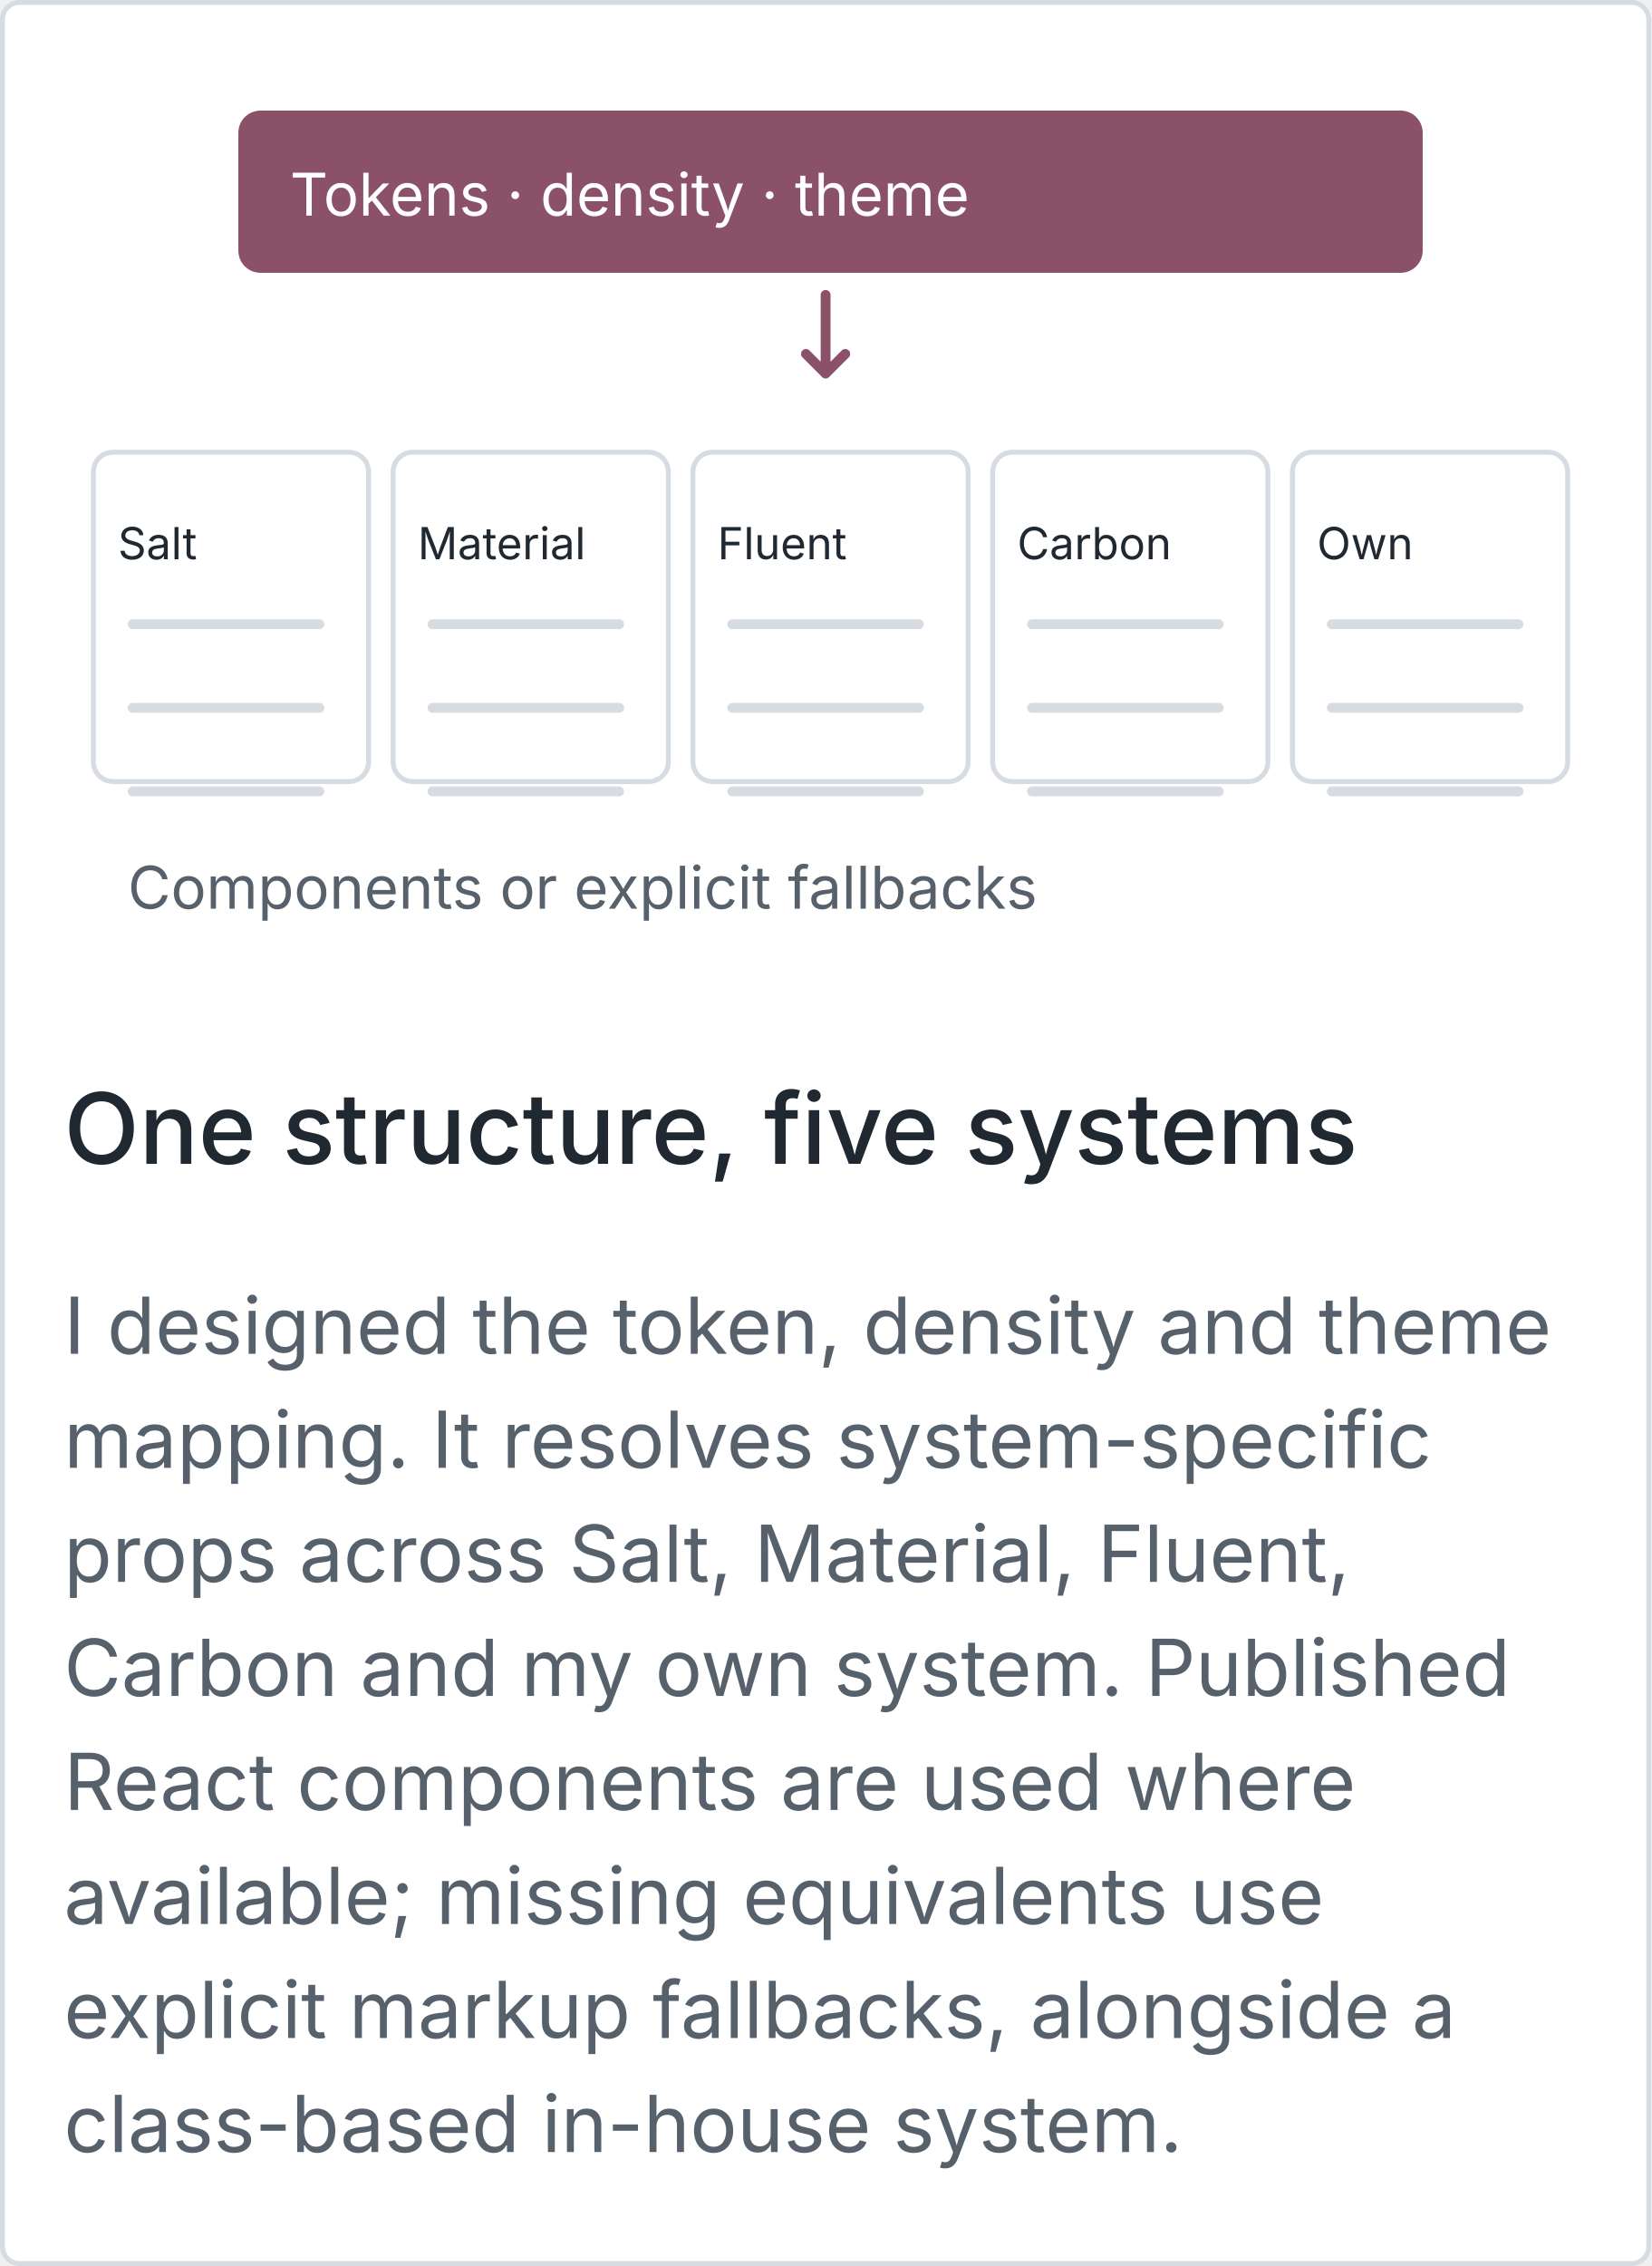
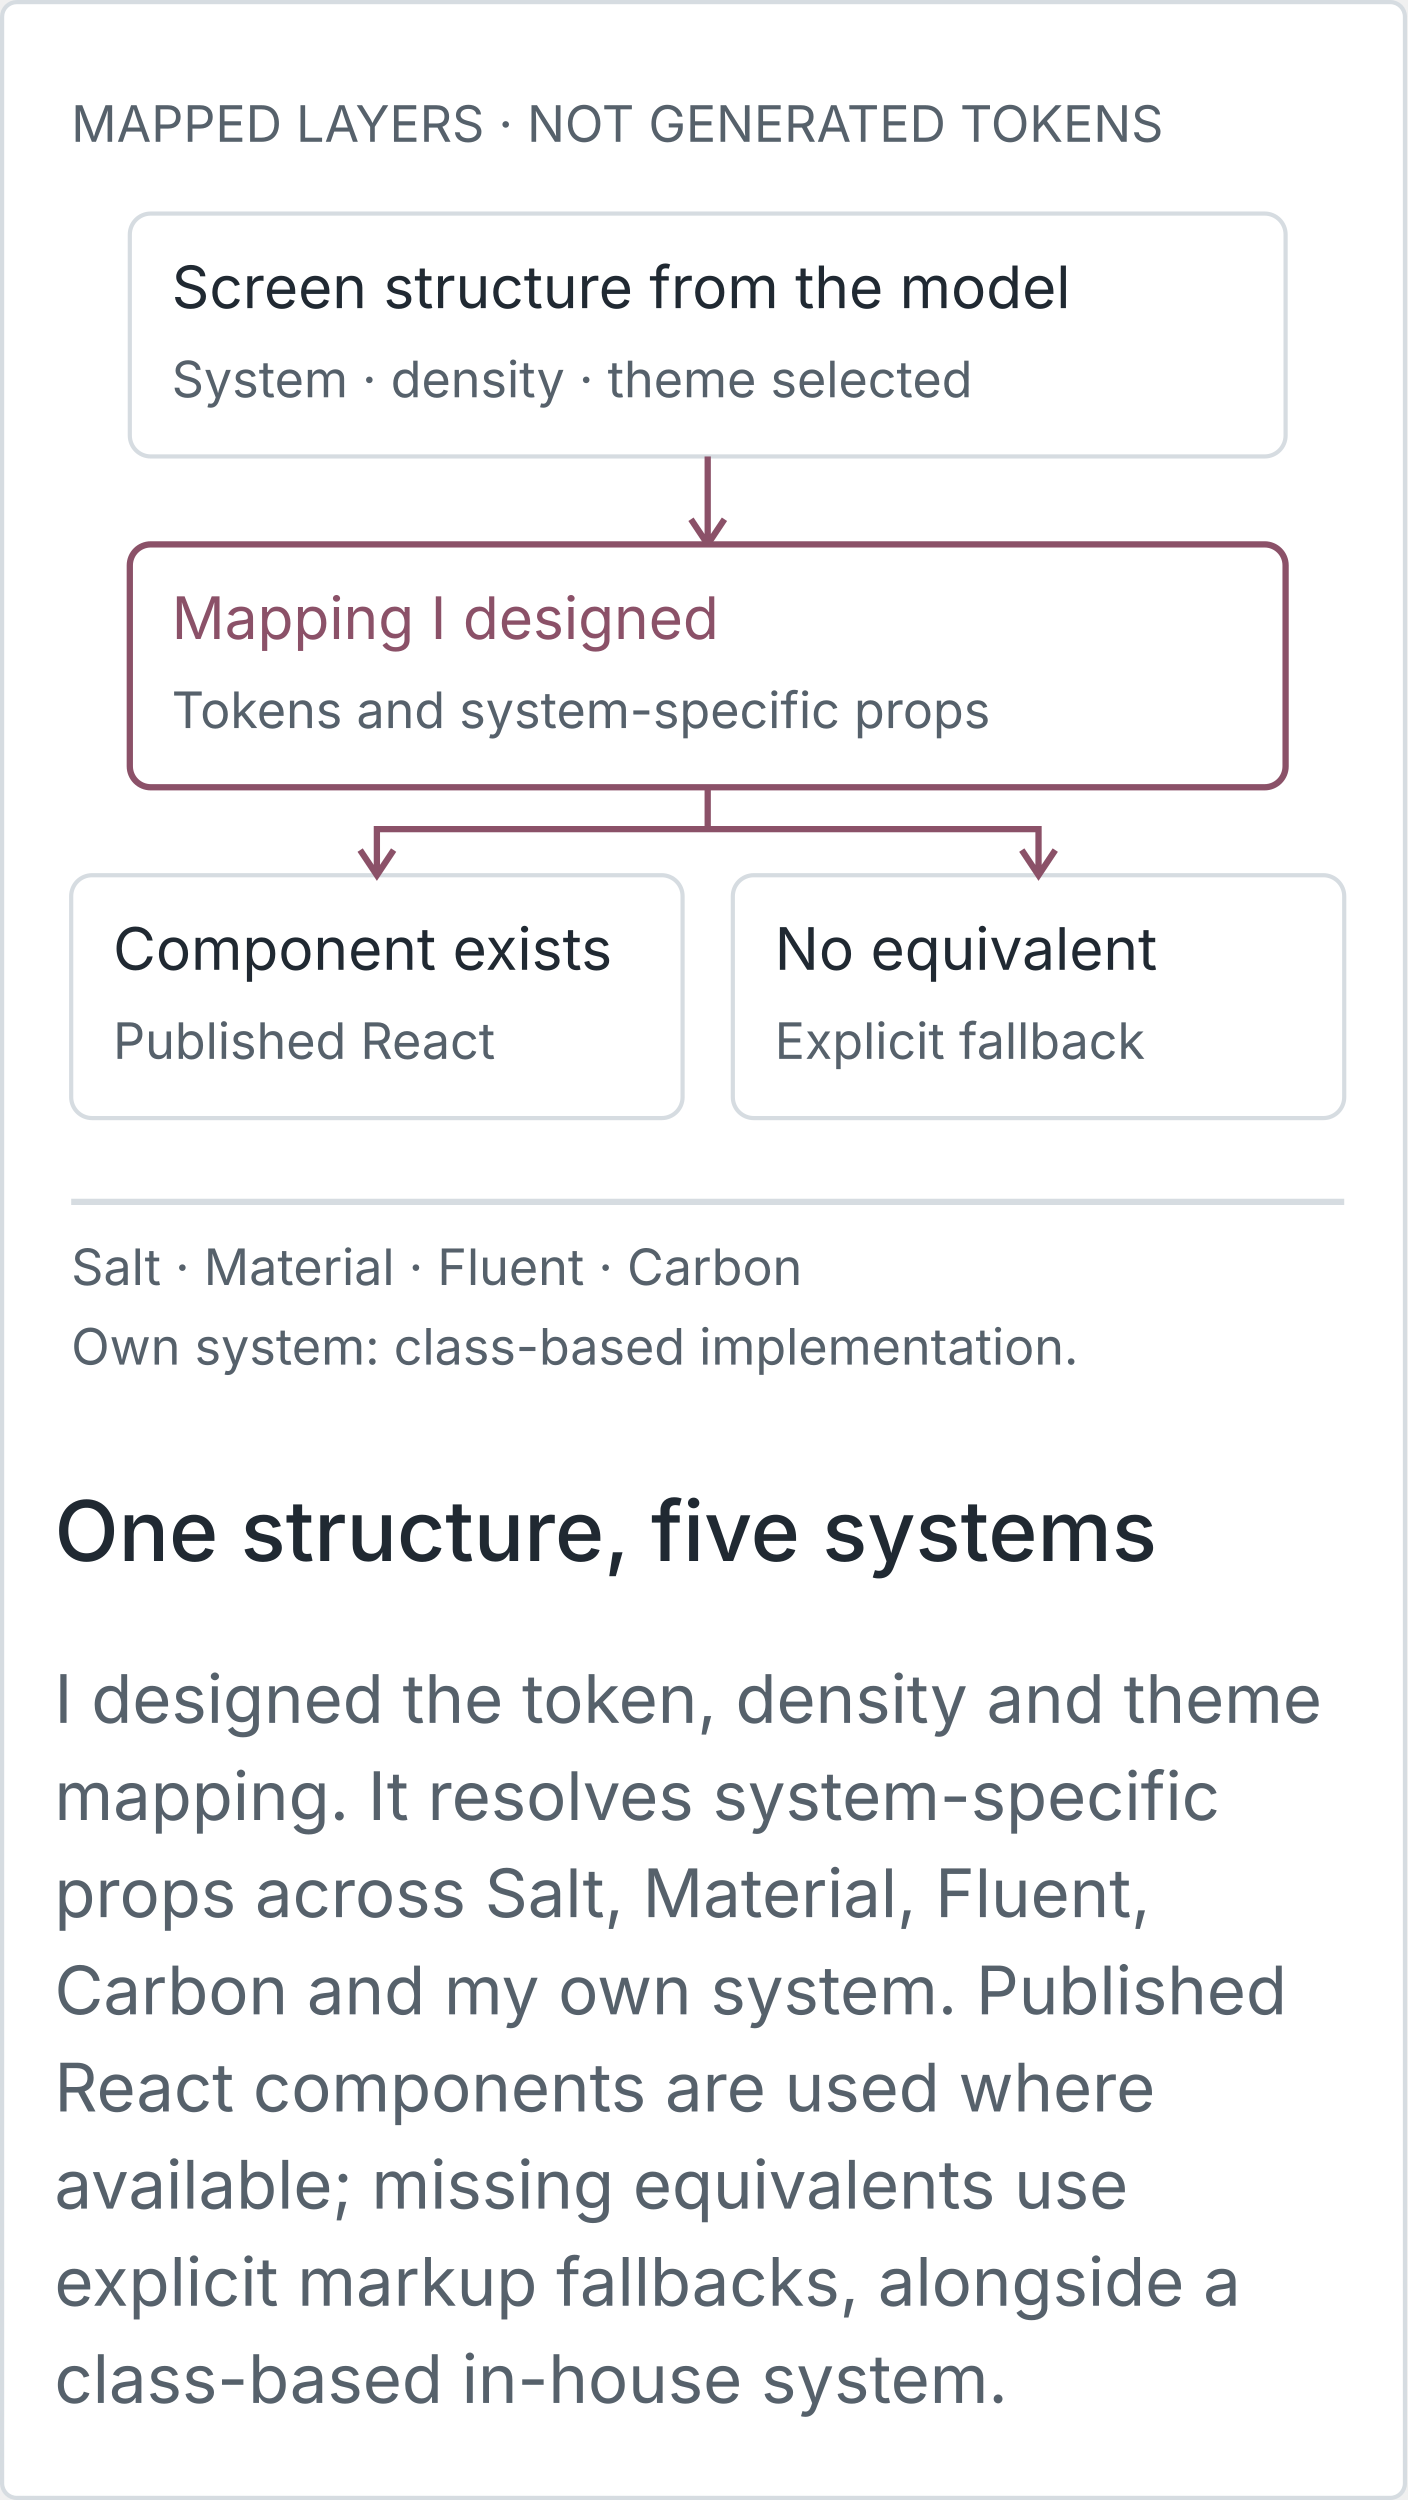
- <svg xmlns="http://www.w3.org/2000/svg" width="336" height="461" viewBox="0 0 336 461" fill="none">
-   <rect x="0.5" y="0.5" width="335" height="460" rx="3.5" fill="white" />
-   <rect x="0.5" y="0.5" width="335" height="460" rx="3.5" stroke="#D6DCE1" />
-   <path d="M285 23H53C50.791 23 49 24.791 49 27V51C49 53.209 50.791 55 53 55H285C287.209 55 289 53.209 289 51V27C289 24.791 287.209 23 285 23Z" fill="#8B5168" stroke="#8B5168" />
-   <text fill="white" style="white-space: pre" xml:space="preserve" font-family="Inter" font-size="12" letter-spacing="0em">
-     <tspan x="59" y="43.864">Tokens · density · theme</tspan>
-   </text>
-   <path d="M168 60V76M172 72L168 76L164 72" stroke="#8B5168" stroke-width="2" stroke-linecap="round" stroke-linejoin="round" />
-   <path d="M71 92H23C20.791 92 19 93.791 19 96V155C19 157.209 20.791 159 23 159H71C73.209 159 75 157.209 75 155V96C75 93.791 73.209 92 71 92Z" fill="white" stroke="#D6DCE1" />
-   <text fill="#202932" style="white-space: pre" xml:space="preserve" font-family="Inter" font-size="9" letter-spacing="0em">
-     <tspan x="24" y="113.773">Salt</tspan>
-   </text>
-   <path d="M27 127H65" stroke="#D6DCE1" stroke-width="2" stroke-linecap="round" stroke-linejoin="round" />
-   <path d="M27 144H65" stroke="#D6DCE1" stroke-width="2" stroke-linecap="round" stroke-linejoin="round" />
-   <path d="M27 161H65" stroke="#D6DCE1" stroke-width="2" stroke-linecap="round" stroke-linejoin="round" />
-   <path d="M132 92H84C81.791 92 80 93.791 80 96V155C80 157.209 81.791 159 84 159H132C134.209 159 136 157.209 136 155V96C136 93.791 134.209 92 132 92Z" fill="white" stroke="#D6DCE1" />
-   <text fill="#202932" style="white-space: pre" xml:space="preserve" font-family="Inter" font-size="9" letter-spacing="0em">
-     <tspan x="85" y="113.773">Material</tspan>
-   </text>
-   <path d="M88 127H126" stroke="#D6DCE1" stroke-width="2" stroke-linecap="round" stroke-linejoin="round" />
-   <path d="M88 144H126" stroke="#D6DCE1" stroke-width="2" stroke-linecap="round" stroke-linejoin="round" />
-   <path d="M88 161H126" stroke="#D6DCE1" stroke-width="2" stroke-linecap="round" stroke-linejoin="round" />
-   <path d="M193 92H145C142.791 92 141 93.791 141 96V155C141 157.209 142.791 159 145 159H193C195.209 159 197 157.209 197 155V96C197 93.791 195.209 92 193 92Z" fill="white" stroke="#D6DCE1" />
-   <text fill="#202932" style="white-space: pre" xml:space="preserve" font-family="Inter" font-size="9" letter-spacing="0em">
-     <tspan x="146" y="113.773">Fluent</tspan>
-   </text>
-   <path d="M149 127H187" stroke="#D6DCE1" stroke-width="2" stroke-linecap="round" stroke-linejoin="round" />
-   <path d="M149 144H187" stroke="#D6DCE1" stroke-width="2" stroke-linecap="round" stroke-linejoin="round" />
-   <path d="M149 161H187" stroke="#D6DCE1" stroke-width="2" stroke-linecap="round" stroke-linejoin="round" />
-   <path d="M254 92H206C203.791 92 202 93.791 202 96V155C202 157.209 203.791 159 206 159H254C256.209 159 258 157.209 258 155V96C258 93.791 256.209 92 254 92Z" fill="white" stroke="#D6DCE1" />
-   <text fill="#202932" style="white-space: pre" xml:space="preserve" font-family="Inter" font-size="9" letter-spacing="0em">
-     <tspan x="207" y="113.773">Carbon</tspan>
-   </text>
-   <path d="M210 127H248" stroke="#D6DCE1" stroke-width="2" stroke-linecap="round" stroke-linejoin="round" />
-   <path d="M210 144H248" stroke="#D6DCE1" stroke-width="2" stroke-linecap="round" stroke-linejoin="round" />
-   <path d="M210 161H248" stroke="#D6DCE1" stroke-width="2" stroke-linecap="round" stroke-linejoin="round" />
-   <path d="M315 92H267C264.791 92 263 93.791 263 96V155C263 157.209 264.791 159 267 159H315C317.209 159 319 157.209 319 155V96C319 93.791 317.209 92 315 92Z" fill="white" stroke="#D6DCE1" />
-   <text fill="#202932" style="white-space: pre" xml:space="preserve" font-family="Inter" font-size="9" letter-spacing="0em">
-     <tspan x="268" y="113.773">Own</tspan>
-   </text>
-   <path d="M271 127H309" stroke="#D6DCE1" stroke-width="2" stroke-linecap="round" stroke-linejoin="round" />
-   <path d="M271 144H309" stroke="#D6DCE1" stroke-width="2" stroke-linecap="round" stroke-linejoin="round" />
-   <path d="M271 161H309" stroke="#D6DCE1" stroke-width="2" stroke-linecap="round" stroke-linejoin="round" />
-   <text fill="#56616B" style="white-space: pre" xml:space="preserve" font-family="Inter" font-size="12" letter-spacing="0em">
-     <tspan x="26" y="184.864">Components or explicit fallbacks</tspan>
-   </text>
+ <svg xmlns="http://www.w3.org/2000/svg" width="336" height="597" viewBox="0 0 336 597" fill="none">
+   <rect x="0.5" y="0.5" width="335" height="596" rx="3.5" fill="white" />
+   <rect x="0.5" y="0.5" width="335" height="596" rx="3.5" stroke="#D6DCE1" />
+   <g clip-path="url(#clip0_463_9440)">
+     <text fill="#56616B" style="white-space: pre" xml:space="preserve" font-family="Inter" font-size="12" letter-spacing="0em">
+       <tspan x="17" y="33.864">MAPPED LAYERS · NOT GENERATED TOKENS</tspan>
+     </text>
+     <path d="M302 51H36C33.239 51 31 53.239 31 56V104C31 106.761 33.239 109 36 109H302C304.761 109 307 106.761 307 104V56C307 53.239 304.761 51 302 51Z" fill="white" stroke="#D6DCE1" />
+     <text fill="#202932" style="white-space: pre" xml:space="preserve" font-family="Inter" font-size="14" letter-spacing="0em">
+       <tspan x="41" y="73.591">Screen structure from the model</tspan>
+     </text>
+     <text fill="#56616B" style="white-space: pre" xml:space="preserve" font-family="Inter" font-size="12" letter-spacing="0em">
+       <tspan x="41" y="94.864">System · density · theme selected</tspan>
+     </text>
+     <path d="M169 109V130M173 124L169 130L165 124" stroke="#8B5168" stroke-width="1.5" stroke-linejoin="round" />
+     <path d="M302 130H36C33.239 130 31 132.239 31 135V183C31 185.761 33.239 188 36 188H302C304.761 188 307 185.761 307 183V135C307 132.239 304.761 130 302 130Z" fill="white" stroke="#8B5168" stroke-width="1.5" />
+     <text fill="#8B5168" style="white-space: pre" xml:space="preserve" font-family="Inter" font-size="14" letter-spacing="0em">
+       <tspan x="41" y="152.591">Mapping I designed</tspan>
+     </text>
+     <text fill="#56616B" style="white-space: pre" xml:space="preserve" font-family="Inter" font-size="12" letter-spacing="0em">
+       <tspan x="41" y="173.864">Tokens and system-specific props</tspan>
+     </text>
+     <path d="M158 209H22C19.239 209 17 211.239 17 214V262C17 264.761 19.239 267 22 267H158C160.761 267 163 264.761 163 262V214C163 211.239 160.761 209 158 209Z" fill="white" stroke="#D6DCE1" />
+     <text fill="#202932" style="white-space: pre" xml:space="preserve" font-family="Inter" font-size="14" letter-spacing="0em">
+       <tspan x="27" y="231.591">Component exists</tspan>
+     </text>
+     <text fill="#56616B" style="white-space: pre" xml:space="preserve" font-family="Inter" font-size="12" letter-spacing="0em">
+       <tspan x="27" y="252.864">Published React</tspan>
+     </text>
+     <path d="M316 209H180C177.239 209 175 211.239 175 214V262C175 264.761 177.239 267 180 267H316C318.761 267 321 264.761 321 262V214C321 211.239 318.761 209 316 209Z" fill="white" stroke="#D6DCE1" />
+     <text fill="#202932" style="white-space: pre" xml:space="preserve" font-family="Inter" font-size="14" letter-spacing="0em">
+       <tspan x="185" y="231.591">No equivalent</tspan>
+     </text>
+     <text fill="#56616B" style="white-space: pre" xml:space="preserve" font-family="Inter" font-size="12" letter-spacing="0em">
+       <tspan x="185" y="252.864">Explicit fallback</tspan>
+     </text>
+     <path d="M17 287H321" stroke="#D6DCE1" stroke-width="1.5" stroke-linejoin="round" />
+     <text fill="#56616B" style="white-space: pre" xml:space="preserve" font-family="Inter" font-size="12" letter-spacing="0em">
+       <tspan x="17" y="306.864">Salt · Material · Fluent · Carbon</tspan>
+     </text>
+     <text fill="#56616B" style="white-space: pre" xml:space="preserve" font-family="Inter" font-size="12" letter-spacing="0em">
+       <tspan x="17" y="325.864">Own system: class-based implementation.</tspan>
+     </text>
+     <path d="M169 188V198M169 198H90V209M169 198H248V209M94 203L90 209L86 203M252 203L248 209L244 203" stroke="#8B5168" stroke-width="1.5" />
+   </g>
  <text fill="#202932" style="white-space: pre" xml:space="preserve" font-family="Inter" font-size="20" font-weight="500" letter-spacing="0em">
-     <tspan x="13" y="236.773">One structure, five systems</tspan>
+     <tspan x="13" y="372.773">One structure, five systems</tspan>
  </text>
  <text fill="#56616B" style="white-space: pre" xml:space="preserve" font-family="Inter" font-size="16" letter-spacing="0em">
-     <tspan x="13" y="275.418">I designed the token, density and theme </tspan>
-     <tspan x="13" y="298.618">mapping. It resolves system-specific </tspan>
-     <tspan x="13" y="321.818">props across Salt, Material, Fluent, </tspan>
-     <tspan x="13" y="345.018">Carbon and my own system. Published </tspan>
-     <tspan x="13" y="368.218">React components are used where </tspan>
-     <tspan x="13" y="391.418">available; missing equivalents use </tspan>
-     <tspan x="13" y="414.618">explicit markup fallbacks, alongside a </tspan>
-     <tspan x="13" y="437.818">class-based in-house system.</tspan>
+     <tspan x="13" y="411.418">I designed the token, density and theme </tspan>
+     <tspan x="13" y="434.618">mapping. It resolves system-specific </tspan>
+     <tspan x="13" y="457.818">props across Salt, Material, Fluent, </tspan>
+     <tspan x="13" y="481.018">Carbon and my own system. Published </tspan>
+     <tspan x="13" y="504.218">React components are used where </tspan>
+     <tspan x="13" y="527.418">available; missing equivalents use </tspan>
+     <tspan x="13" y="550.618">explicit markup fallbacks, alongside a </tspan>
+     <tspan x="13" y="573.818">class-based in-house system.</tspan>
  </text>
+   <defs>
+     <clipPath id="clip0_463_9440">
+       <rect width="312" height="320" fill="white" transform="translate(13 17)" />
+     </clipPath>
+   </defs>
</svg>
